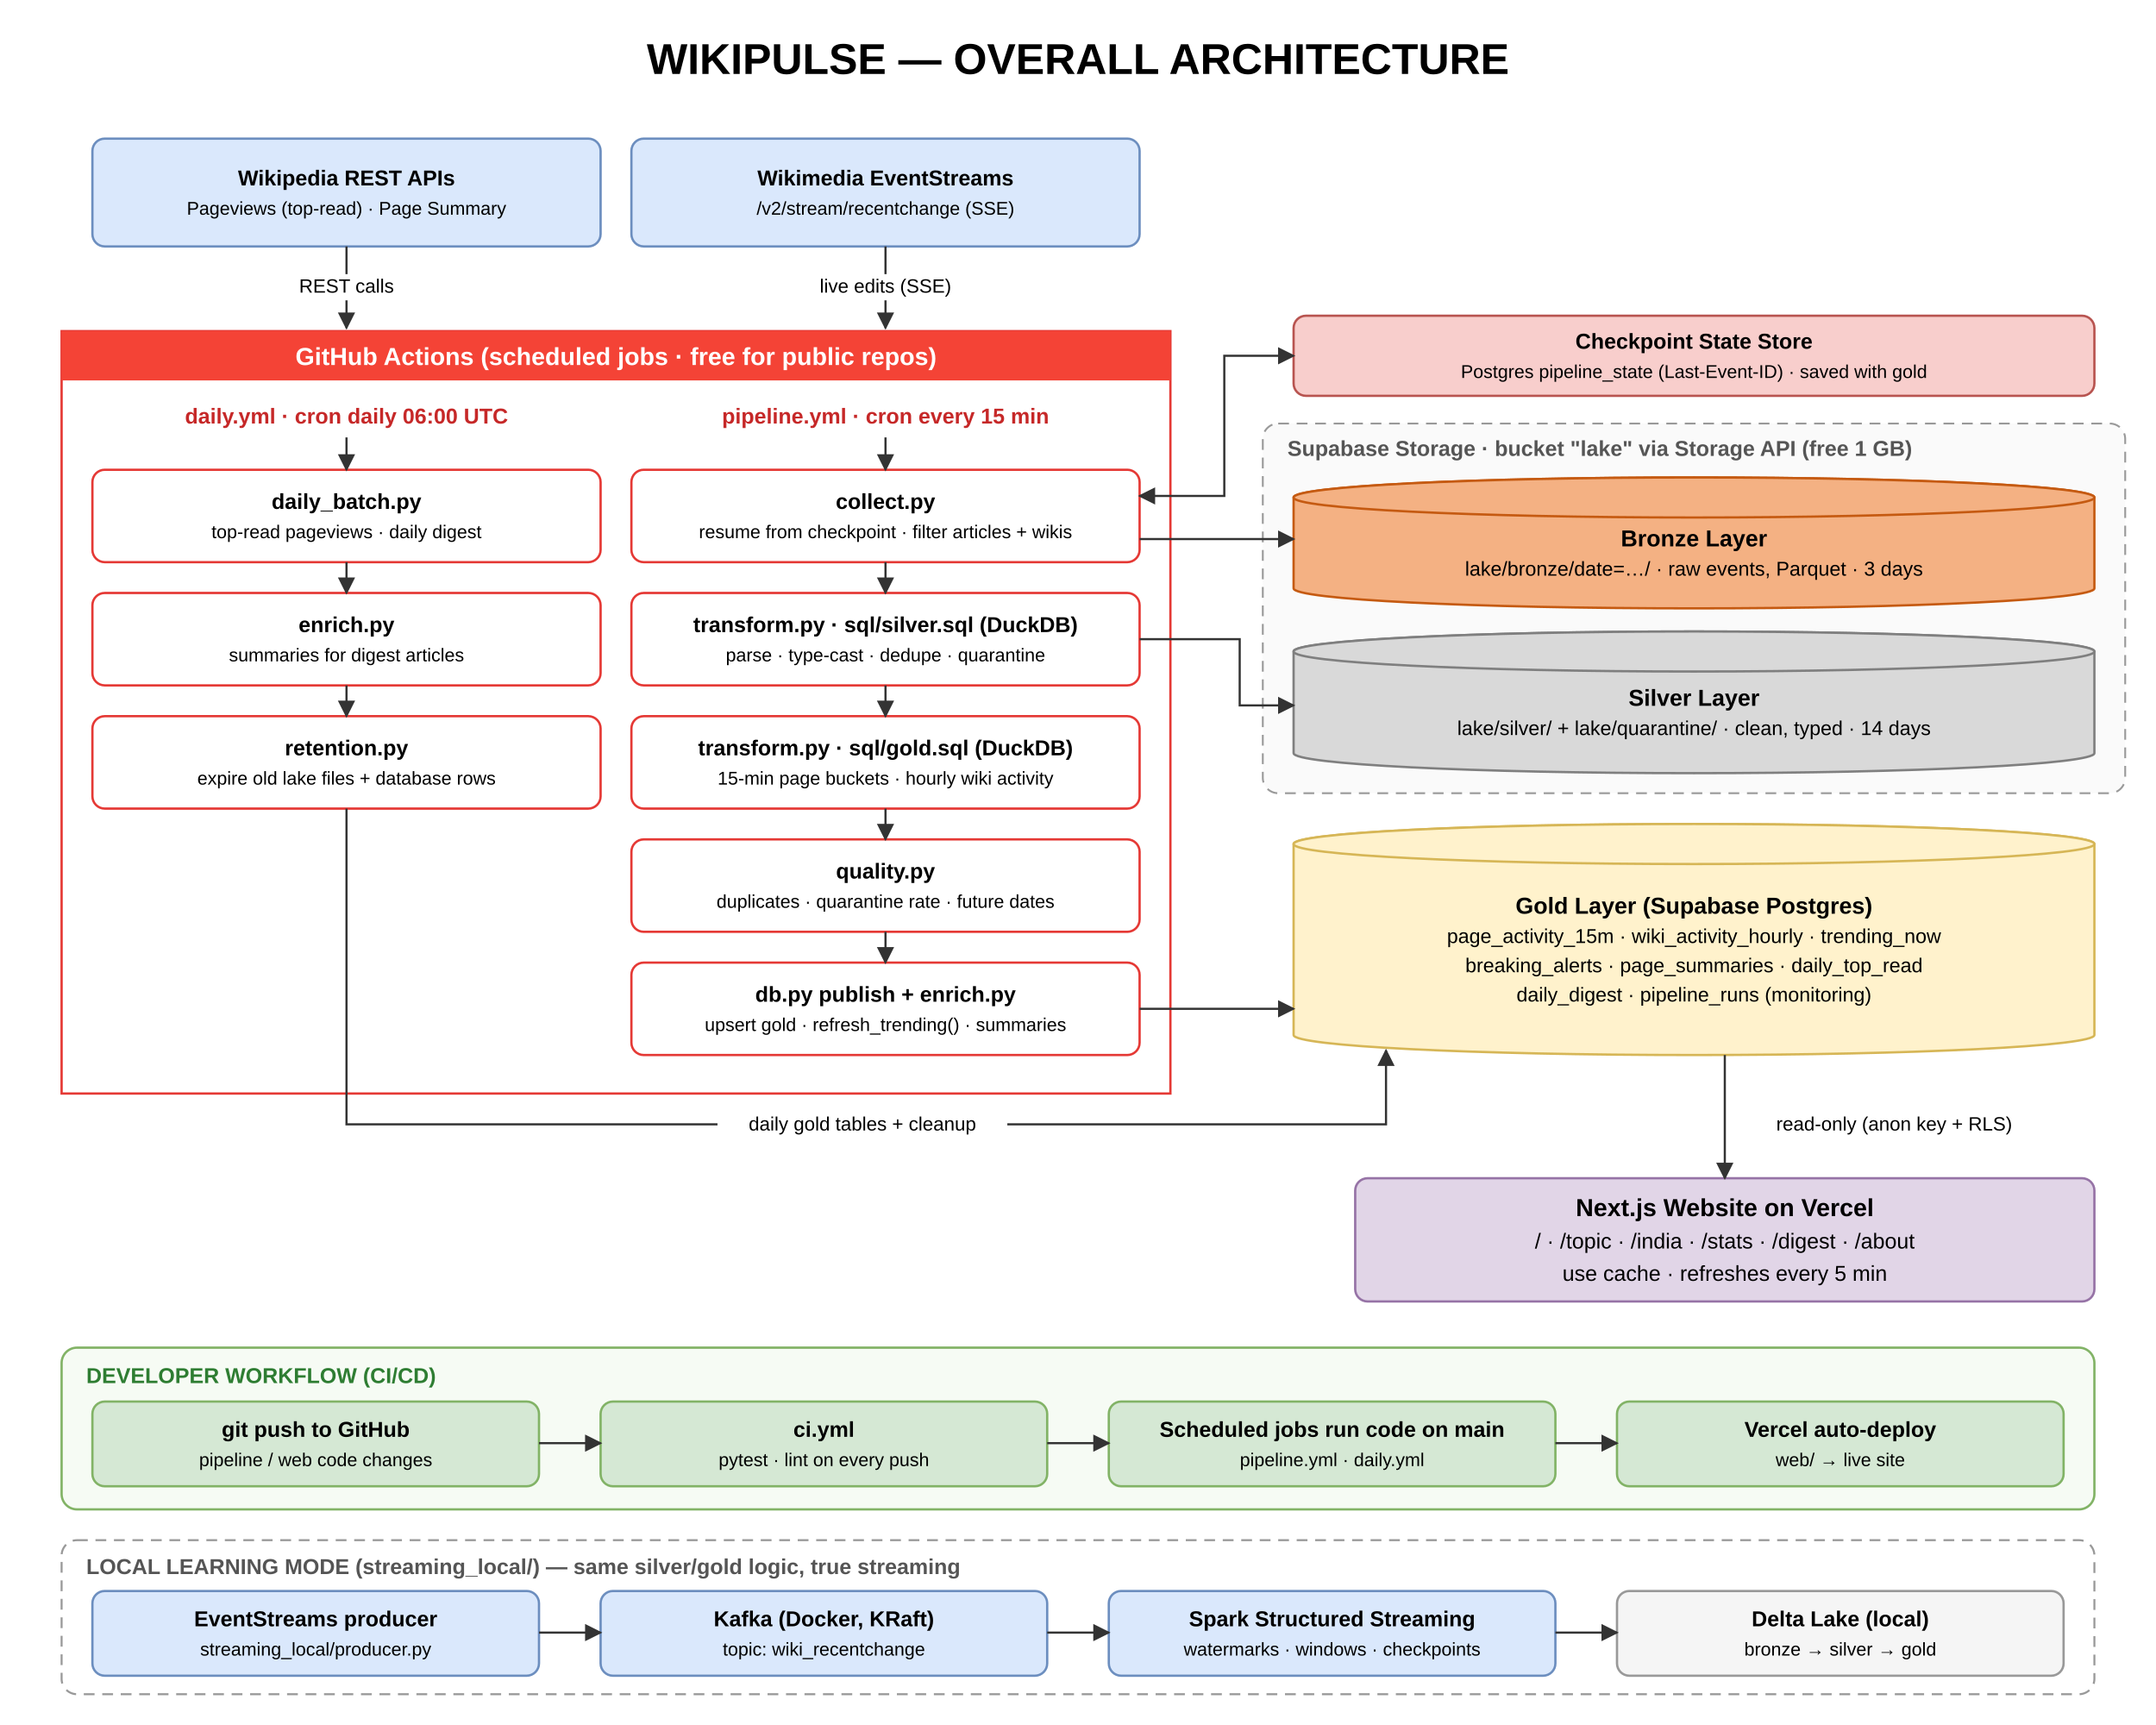
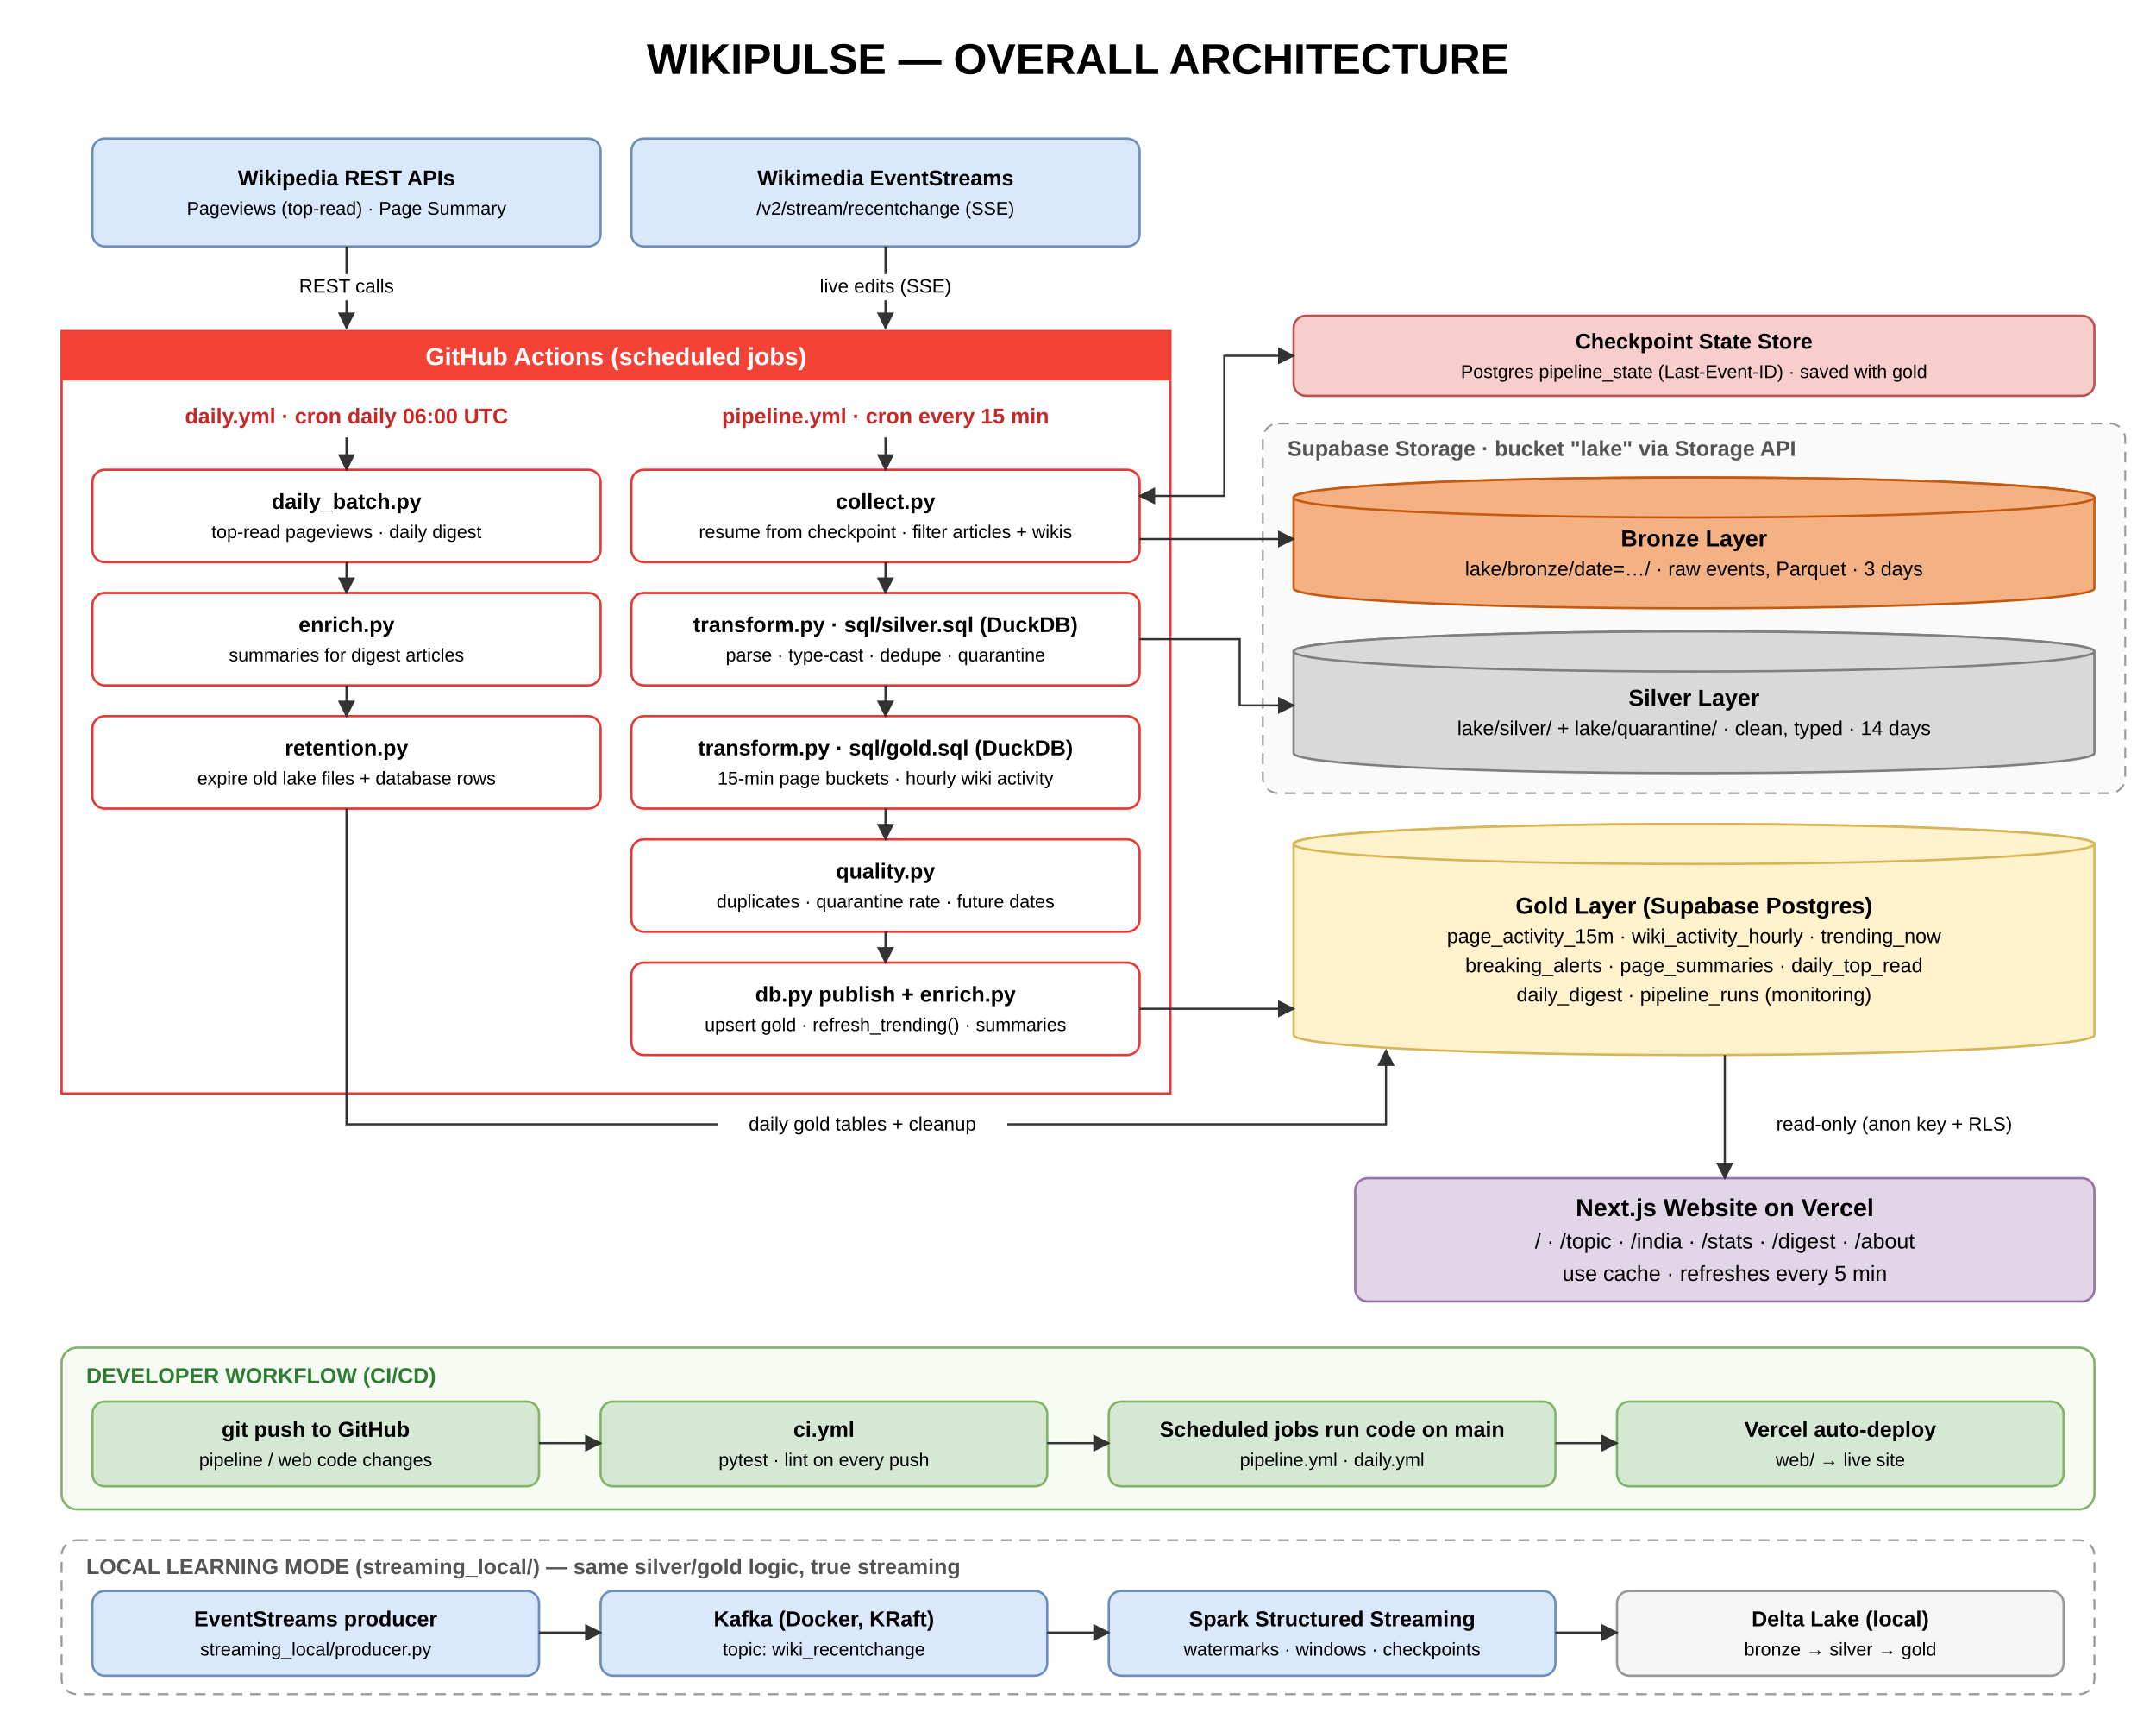
<svg xmlns="http://www.w3.org/2000/svg" width="1400" height="1120" viewBox="0 0 1400 1120">
  <defs>
    <marker id="arrow" viewBox="0 0 10 10" refX="9" refY="5" markerWidth="8" markerHeight="8" orient="auto">
      <path d="M0,0 L10,5 L0,10 z" fill="#333" />
    </marker>
    <marker id="arrow-start" viewBox="0 0 10 10" refX="1" refY="5" markerWidth="8" markerHeight="8" orient="auto">
      <path d="M10,0 L0,5 L10,10 z" fill="#333" />
    </marker>
  </defs>
  <rect width="1400" height="1120" fill="#ffffff" />
  <text x="700.0" y="48" font-family="Arial, Helvetica, sans-serif" font-size="28" font-weight="bold" text-anchor="middle" fill="#000">WIKIPULSE  —  OVERALL ARCHITECTURE</text>
  <rect x="60" y="90" width="330" height="70" rx="8" fill="#dae8fc" stroke="#6c8ebf" stroke-width="1.5" />
  <text x="225.0" y="120.4" font-family="Arial, Helvetica, sans-serif" font-size="14" font-weight="bold" text-anchor="middle" fill="#000">Wikipedia REST APIs</text>
  <text x="225.0" y="139.4" font-family="Arial, Helvetica, sans-serif" font-size="12" font-weight="normal" text-anchor="middle" fill="#000">Pageviews (top-read) · Page Summary</text>
  <rect x="410" y="90" width="330" height="70" rx="8" fill="#dae8fc" stroke="#6c8ebf" stroke-width="1.5" />
  <text x="575.0" y="120.4" font-family="Arial, Helvetica, sans-serif" font-size="14" font-weight="bold" text-anchor="middle" fill="#000">Wikimedia EventStreams</text>
  <text x="575.0" y="139.4" font-family="Arial, Helvetica, sans-serif" font-size="12" font-weight="normal" text-anchor="middle" fill="#000">/v2/stream/recentchange (SSE)</text>
  <rect x="40" y="215" width="720" height="495" fill="#fff" stroke="#e53935" stroke-width="1.5" />
  <rect x="40" y="215" width="720" height="32" fill="#f44336" />
-   <text x="400" y="237" font-family="Arial, Helvetica, sans-serif" font-size="16" font-weight="bold" text-anchor="middle" fill="#fff">GitHub Actions  (scheduled jobs · free for public repos)</text>
+   <text x="400" y="237" font-family="Arial, Helvetica, sans-serif" font-size="16" font-weight="bold" text-anchor="middle" fill="#fff">GitHub Actions  (scheduled jobs)</text>
  <text x="225" y="275" font-family="Arial, Helvetica, sans-serif" font-size="14" font-weight="bold" text-anchor="middle" fill="#c62828">daily.yml  ·  cron daily 06:00 UTC</text>
  <text x="575" y="275" font-family="Arial, Helvetica, sans-serif" font-size="14" font-weight="bold" text-anchor="middle" fill="#c62828">pipeline.yml  ·  cron every 15 min</text>
  <rect x="60" y="305" width="330" height="60" rx="8" fill="#ffffff" stroke="#e53935" stroke-width="1.5" />
  <text x="225.0" y="330.4" font-family="Arial, Helvetica, sans-serif" font-size="14" font-weight="bold" text-anchor="middle" fill="#000">daily_batch.py</text>
  <text x="225.0" y="349.4" font-family="Arial, Helvetica, sans-serif" font-size="12" font-weight="normal" text-anchor="middle" fill="#000">top-read pageviews · daily digest</text>
  <rect x="60" y="385" width="330" height="60" rx="8" fill="#ffffff" stroke="#e53935" stroke-width="1.5" />
  <text x="225.0" y="410.4" font-family="Arial, Helvetica, sans-serif" font-size="14" font-weight="bold" text-anchor="middle" fill="#000">enrich.py</text>
  <text x="225.0" y="429.4" font-family="Arial, Helvetica, sans-serif" font-size="12" font-weight="normal" text-anchor="middle" fill="#000">summaries for digest articles</text>
  <rect x="60" y="465" width="330" height="60" rx="8" fill="#ffffff" stroke="#e53935" stroke-width="1.5" />
  <text x="225.0" y="490.4" font-family="Arial, Helvetica, sans-serif" font-size="14" font-weight="bold" text-anchor="middle" fill="#000">retention.py</text>
  <text x="225.0" y="509.4" font-family="Arial, Helvetica, sans-serif" font-size="12" font-weight="normal" text-anchor="middle" fill="#000">expire old lake files + database rows</text>
  <rect x="410" y="305" width="330" height="60" rx="8" fill="#ffffff" stroke="#e53935" stroke-width="1.5" />
  <text x="575.0" y="330.4" font-family="Arial, Helvetica, sans-serif" font-size="14" font-weight="bold" text-anchor="middle" fill="#000">collect.py</text>
  <text x="575.0" y="349.4" font-family="Arial, Helvetica, sans-serif" font-size="12" font-weight="normal" text-anchor="middle" fill="#000">resume from checkpoint · filter articles + wikis</text>
  <rect x="410" y="385" width="330" height="60" rx="8" fill="#ffffff" stroke="#e53935" stroke-width="1.5" />
  <text x="575.0" y="410.4" font-family="Arial, Helvetica, sans-serif" font-size="14" font-weight="bold" text-anchor="middle" fill="#000">transform.py · sql/silver.sql  (DuckDB)</text>
  <text x="575.0" y="429.4" font-family="Arial, Helvetica, sans-serif" font-size="12" font-weight="normal" text-anchor="middle" fill="#000">parse · type-cast · dedupe · quarantine</text>
  <rect x="410" y="465" width="330" height="60" rx="8" fill="#ffffff" stroke="#e53935" stroke-width="1.5" />
  <text x="575.0" y="490.4" font-family="Arial, Helvetica, sans-serif" font-size="14" font-weight="bold" text-anchor="middle" fill="#000">transform.py · sql/gold.sql  (DuckDB)</text>
  <text x="575.0" y="509.4" font-family="Arial, Helvetica, sans-serif" font-size="12" font-weight="normal" text-anchor="middle" fill="#000">15-min page buckets · hourly wiki activity</text>
  <rect x="410" y="545" width="330" height="60" rx="8" fill="#ffffff" stroke="#e53935" stroke-width="1.5" />
  <text x="575.0" y="570.4" font-family="Arial, Helvetica, sans-serif" font-size="14" font-weight="bold" text-anchor="middle" fill="#000">quality.py</text>
  <text x="575.0" y="589.4" font-family="Arial, Helvetica, sans-serif" font-size="12" font-weight="normal" text-anchor="middle" fill="#000">duplicates · quarantine rate · future dates</text>
  <rect x="410" y="625" width="330" height="60" rx="8" fill="#ffffff" stroke="#e53935" stroke-width="1.5" />
  <text x="575.0" y="650.4" font-family="Arial, Helvetica, sans-serif" font-size="14" font-weight="bold" text-anchor="middle" fill="#000">db.py publish + enrich.py</text>
  <text x="575.0" y="669.4" font-family="Arial, Helvetica, sans-serif" font-size="12" font-weight="normal" text-anchor="middle" fill="#000">upsert gold · refresh_trending() · summaries</text>
  <rect x="840" y="205" width="520" height="52" rx="8" fill="#f8cecc" stroke="#b85450" stroke-width="1.5" />
  <text x="1100.0" y="226.4" font-family="Arial, Helvetica, sans-serif" font-size="14" font-weight="bold" text-anchor="middle" fill="#000">Checkpoint State Store</text>
  <text x="1100.0" y="245.4" font-family="Arial, Helvetica, sans-serif" font-size="12" font-weight="normal" text-anchor="middle" fill="#000">Postgres pipeline_state (Last-Event-ID) · saved with gold</text>
  <rect x="820" y="275" width="560" height="240" rx="10" fill="#fafafa" stroke="#999" stroke-width="1.2" stroke-dasharray="7,5" />
-   <text x="836" y="296" font-family="Arial, Helvetica, sans-serif" font-size="14" font-weight="bold" text-anchor="start" fill="#555">Supabase Storage  ·  bucket "lake" via Storage API (free 1 GB)</text>
+   <text x="836" y="296" font-family="Arial, Helvetica, sans-serif" font-size="14" font-weight="bold" text-anchor="start" fill="#555">Supabase Storage  ·  bucket "lake" via Storage API</text>
  <path d="M 840,323 L 840,382 A 260.0,13 0 0 0 1360,382 L 1360,323 A 260.0,13 0 0 0 840,323 Z" fill="#f4b183" stroke="#c55a11" stroke-width="1.5" />
  <ellipse cx="1100.0" cy="323" rx="260.0" ry="13" fill="#f4b183" stroke="#c55a11" stroke-width="1.5" />
  <text x="1100.0" y="354.75" font-family="Arial, Helvetica, sans-serif" font-size="15" font-weight="bold" text-anchor="middle" fill="#000">Bronze Layer</text>
  <text x="1100.0" y="373.75" font-family="Arial, Helvetica, sans-serif" font-size="13" font-weight="normal" text-anchor="middle" fill="#000">lake/bronze/date=…/  ·  raw events, Parquet  ·  3 days</text>
  <path d="M 840,423 L 840,489 A 260.0,13 0 0 0 1360,489 L 1360,423 A 260.0,13 0 0 0 840,423 Z" fill="#d9d9d9" stroke="#7f7f7f" stroke-width="1.5" />
  <ellipse cx="1100.0" cy="423" rx="260.0" ry="13" fill="#d9d9d9" stroke="#7f7f7f" stroke-width="1.5" />
  <text x="1100.0" y="458.25" font-family="Arial, Helvetica, sans-serif" font-size="15" font-weight="bold" text-anchor="middle" fill="#000">Silver Layer</text>
  <text x="1100.0" y="477.25" font-family="Arial, Helvetica, sans-serif" font-size="13" font-weight="normal" text-anchor="middle" fill="#000">lake/silver/  +  lake/quarantine/  ·  clean, typed  ·  14 days</text>
  <path d="M 840,548 L 840,672 A 260.0,13 0 0 0 1360,672 L 1360,548 A 260.0,13 0 0 0 840,548 Z" fill="#fff2cc" stroke="#d6b656" stroke-width="1.5" />
  <ellipse cx="1100.0" cy="548" rx="260.0" ry="13" fill="#fff2cc" stroke="#d6b656" stroke-width="1.5" />
  <text x="1100.0" y="593.25" font-family="Arial, Helvetica, sans-serif" font-size="15" font-weight="bold" text-anchor="middle" fill="#000">Gold Layer  (Supabase Postgres)</text>
  <text x="1100.0" y="612.25" font-family="Arial, Helvetica, sans-serif" font-size="13" font-weight="normal" text-anchor="middle" fill="#000">page_activity_15m · wiki_activity_hourly · trending_now</text>
  <text x="1100.0" y="631.25" font-family="Arial, Helvetica, sans-serif" font-size="13" font-weight="normal" text-anchor="middle" fill="#000">breaking_alerts · page_summaries · daily_top_read</text>
  <text x="1100.0" y="650.25" font-family="Arial, Helvetica, sans-serif" font-size="13" font-weight="normal" text-anchor="middle" fill="#000">daily_digest · pipeline_runs (monitoring)</text>
  <rect x="880" y="765" width="480" height="80" rx="8" fill="#e1d5e7" stroke="#9673a6" stroke-width="1.5" />
  <text x="1120.0" y="789.6" font-family="Arial, Helvetica, sans-serif" font-size="16" font-weight="bold" text-anchor="middle" fill="#000">Next.js Website on Vercel</text>
  <text x="1120.0" y="810.6" font-family="Arial, Helvetica, sans-serif" font-size="14" font-weight="normal" text-anchor="middle" fill="#000">/  ·  /topic  ·  /india  ·  /stats  ·  /digest  ·  /about</text>
  <text x="1120.0" y="831.6" font-family="Arial, Helvetica, sans-serif" font-size="14" font-weight="normal" text-anchor="middle" fill="#000">use cache · refreshes every 5 min</text>
  <polyline points="575,160 575,213" fill="none" stroke="#333" stroke-width="1.4" marker-end="url(#arrow)" />
  <rect x="517.2" y="178" width="115.6" height="17" fill="#fff" />
  <text x="575" y="190" font-family="Arial, Helvetica, sans-serif" font-size="12.5" font-weight="normal" text-anchor="middle" fill="#000">live edits (SSE)</text>
  <polyline points="575,284 575,305" fill="none" stroke="#333" stroke-width="1.4" marker-end="url(#arrow)" />
  <polyline points="225,160 225,213" fill="none" stroke="#333" stroke-width="1.4" marker-end="url(#arrow)" />
  <rect x="187.0" y="178" width="76.0" height="17" fill="#fff" />
  <text x="225" y="190" font-family="Arial, Helvetica, sans-serif" font-size="12.5" font-weight="normal" text-anchor="middle" fill="#000">REST calls</text>
  <polyline points="225,284 225,305" fill="none" stroke="#333" stroke-width="1.4" marker-end="url(#arrow)" />
  <polyline points="225,365 225,385" fill="none" stroke="#333" stroke-width="1.4" marker-end="url(#arrow)" />
  <polyline points="225,445 225,465" fill="none" stroke="#333" stroke-width="1.4" marker-end="url(#arrow)" />
  <polyline points="575,365 575,385" fill="none" stroke="#333" stroke-width="1.4" marker-end="url(#arrow)" />
  <polyline points="575,445 575,465" fill="none" stroke="#333" stroke-width="1.4" marker-end="url(#arrow)" />
  <polyline points="575,525 575,545" fill="none" stroke="#333" stroke-width="1.4" marker-end="url(#arrow)" />
  <polyline points="575,605 575,625" fill="none" stroke="#333" stroke-width="1.4" marker-end="url(#arrow)" />
  <polyline points="740,322 795,322 795,231 840,231" fill="none" stroke="#333" stroke-width="1.4" marker-end="url(#arrow)" marker-start="url(#arrow-start)" />
  <polyline points="740,350 840,350" fill="none" stroke="#333" stroke-width="1.4" marker-end="url(#arrow)" />
  <polyline points="740,415 805,415 805,458 840,458" fill="none" stroke="#333" stroke-width="1.4" marker-end="url(#arrow)" />
  <polyline points="740,655 840,655" fill="none" stroke="#333" stroke-width="1.4" marker-end="url(#arrow)" />
  <polyline points="225,525 225,730 900,730 900,682" fill="none" stroke="#333" stroke-width="1.4" marker-end="url(#arrow)" />
  <rect x="465.9" y="722" width="188.2" height="17" fill="#fff" />
  <text x="560" y="734" font-family="Arial, Helvetica, sans-serif" font-size="12.5" font-weight="normal" text-anchor="middle" fill="#000">daily gold tables + cleanup</text>
  <polyline points="1120,685 1120,765" fill="none" stroke="#333" stroke-width="1.4" marker-end="url(#arrow)" />
  <rect x="1139.2" y="722" width="181.6" height="17" fill="#fff" />
  <text x="1230" y="734" font-family="Arial, Helvetica, sans-serif" font-size="12.5" font-weight="normal" text-anchor="middle" fill="#000">read-only (anon key + RLS)</text>
  <rect x="40" y="875" width="1320" height="105" rx="10" fill="#f6fbf4" stroke="#82b366" stroke-width="1.5" />
  <text x="56" y="898" font-family="Arial, Helvetica, sans-serif" font-size="14" font-weight="bold" text-anchor="start" fill="#2e7d32">DEVELOPER WORKFLOW (CI/CD)</text>
  <rect x="60" y="910" width="290" height="55" rx="8" fill="#d5e8d4" stroke="#82b366" stroke-width="1.5" />
  <text x="205.0" y="932.9" font-family="Arial, Helvetica, sans-serif" font-size="14" font-weight="bold" text-anchor="middle" fill="#000">git push to GitHub</text>
  <text x="205.0" y="951.9" font-family="Arial, Helvetica, sans-serif" font-size="12" font-weight="normal" text-anchor="middle" fill="#000">pipeline / web code changes</text>
  <rect x="390" y="910" width="290" height="55" rx="8" fill="#d5e8d4" stroke="#82b366" stroke-width="1.5" />
  <text x="535.0" y="932.9" font-family="Arial, Helvetica, sans-serif" font-size="14" font-weight="bold" text-anchor="middle" fill="#000">ci.yml</text>
  <text x="535.0" y="951.9" font-family="Arial, Helvetica, sans-serif" font-size="12" font-weight="normal" text-anchor="middle" fill="#000">pytest · lint on every push</text>
  <rect x="720" y="910" width="290" height="55" rx="8" fill="#d5e8d4" stroke="#82b366" stroke-width="1.5" />
  <text x="865.0" y="932.9" font-family="Arial, Helvetica, sans-serif" font-size="14" font-weight="bold" text-anchor="middle" fill="#000">Scheduled jobs run code on main</text>
  <text x="865.0" y="951.9" font-family="Arial, Helvetica, sans-serif" font-size="12" font-weight="normal" text-anchor="middle" fill="#000">pipeline.yml · daily.yml</text>
  <rect x="1050" y="910" width="290" height="55" rx="8" fill="#d5e8d4" stroke="#82b366" stroke-width="1.5" />
  <text x="1195.0" y="932.9" font-family="Arial, Helvetica, sans-serif" font-size="14" font-weight="bold" text-anchor="middle" fill="#000">Vercel auto-deploy</text>
  <text x="1195.0" y="951.9" font-family="Arial, Helvetica, sans-serif" font-size="12" font-weight="normal" text-anchor="middle" fill="#000">web/ → live site</text>
  <polyline points="350,937 390,937" fill="none" stroke="#333" stroke-width="1.4" marker-end="url(#arrow)" />
  <polyline points="680,937 720,937" fill="none" stroke="#333" stroke-width="1.4" marker-end="url(#arrow)" />
  <polyline points="1010,937 1050,937" fill="none" stroke="#333" stroke-width="1.4" marker-end="url(#arrow)" />
  <rect x="40" y="1000" width="1320" height="100" rx="10" fill="#fff" stroke="#999" stroke-width="1.3" stroke-dasharray="7,5" />
  <text x="56" y="1022" font-family="Arial, Helvetica, sans-serif" font-size="14" font-weight="bold" text-anchor="start" fill="#555">LOCAL LEARNING MODE  (streaming_local/)  —  same silver/gold logic, true streaming</text>
  <rect x="60" y="1033" width="290" height="55" rx="8" fill="#dae8fc" stroke="#6c8ebf" stroke-width="1.5" />
  <text x="205.0" y="1055.9" font-family="Arial, Helvetica, sans-serif" font-size="14" font-weight="bold" text-anchor="middle" fill="#000">EventStreams producer</text>
  <text x="205.0" y="1074.9" font-family="Arial, Helvetica, sans-serif" font-size="12" font-weight="normal" text-anchor="middle" fill="#000">streaming_local/producer.py</text>
  <rect x="390" y="1033" width="290" height="55" rx="8" fill="#dae8fc" stroke="#6c8ebf" stroke-width="1.5" />
  <text x="535.0" y="1055.9" font-family="Arial, Helvetica, sans-serif" font-size="14" font-weight="bold" text-anchor="middle" fill="#000">Kafka (Docker, KRaft)</text>
  <text x="535.0" y="1074.9" font-family="Arial, Helvetica, sans-serif" font-size="12" font-weight="normal" text-anchor="middle" fill="#000">topic: wiki_recentchange</text>
  <rect x="720" y="1033" width="290" height="55" rx="8" fill="#dae8fc" stroke="#6c8ebf" stroke-width="1.5" />
  <text x="865.0" y="1055.9" font-family="Arial, Helvetica, sans-serif" font-size="14" font-weight="bold" text-anchor="middle" fill="#000">Spark Structured Streaming</text>
  <text x="865.0" y="1074.9" font-family="Arial, Helvetica, sans-serif" font-size="12" font-weight="normal" text-anchor="middle" fill="#000">watermarks · windows · checkpoints</text>
  <rect x="1050" y="1033" width="290" height="55" rx="8" fill="#f5f5f5" stroke="#999999" stroke-width="1.5" />
  <text x="1195.0" y="1055.9" font-family="Arial, Helvetica, sans-serif" font-size="14" font-weight="bold" text-anchor="middle" fill="#000">Delta Lake (local)</text>
  <text x="1195.0" y="1074.9" font-family="Arial, Helvetica, sans-serif" font-size="12" font-weight="normal" text-anchor="middle" fill="#000">bronze → silver → gold</text>
  <polyline points="350,1060 390,1060" fill="none" stroke="#333" stroke-width="1.4" marker-end="url(#arrow)" />
  <polyline points="680,1060 720,1060" fill="none" stroke="#333" stroke-width="1.4" marker-end="url(#arrow)" />
  <polyline points="1010,1060 1050,1060" fill="none" stroke="#333" stroke-width="1.4" marker-end="url(#arrow)" />
</svg>
